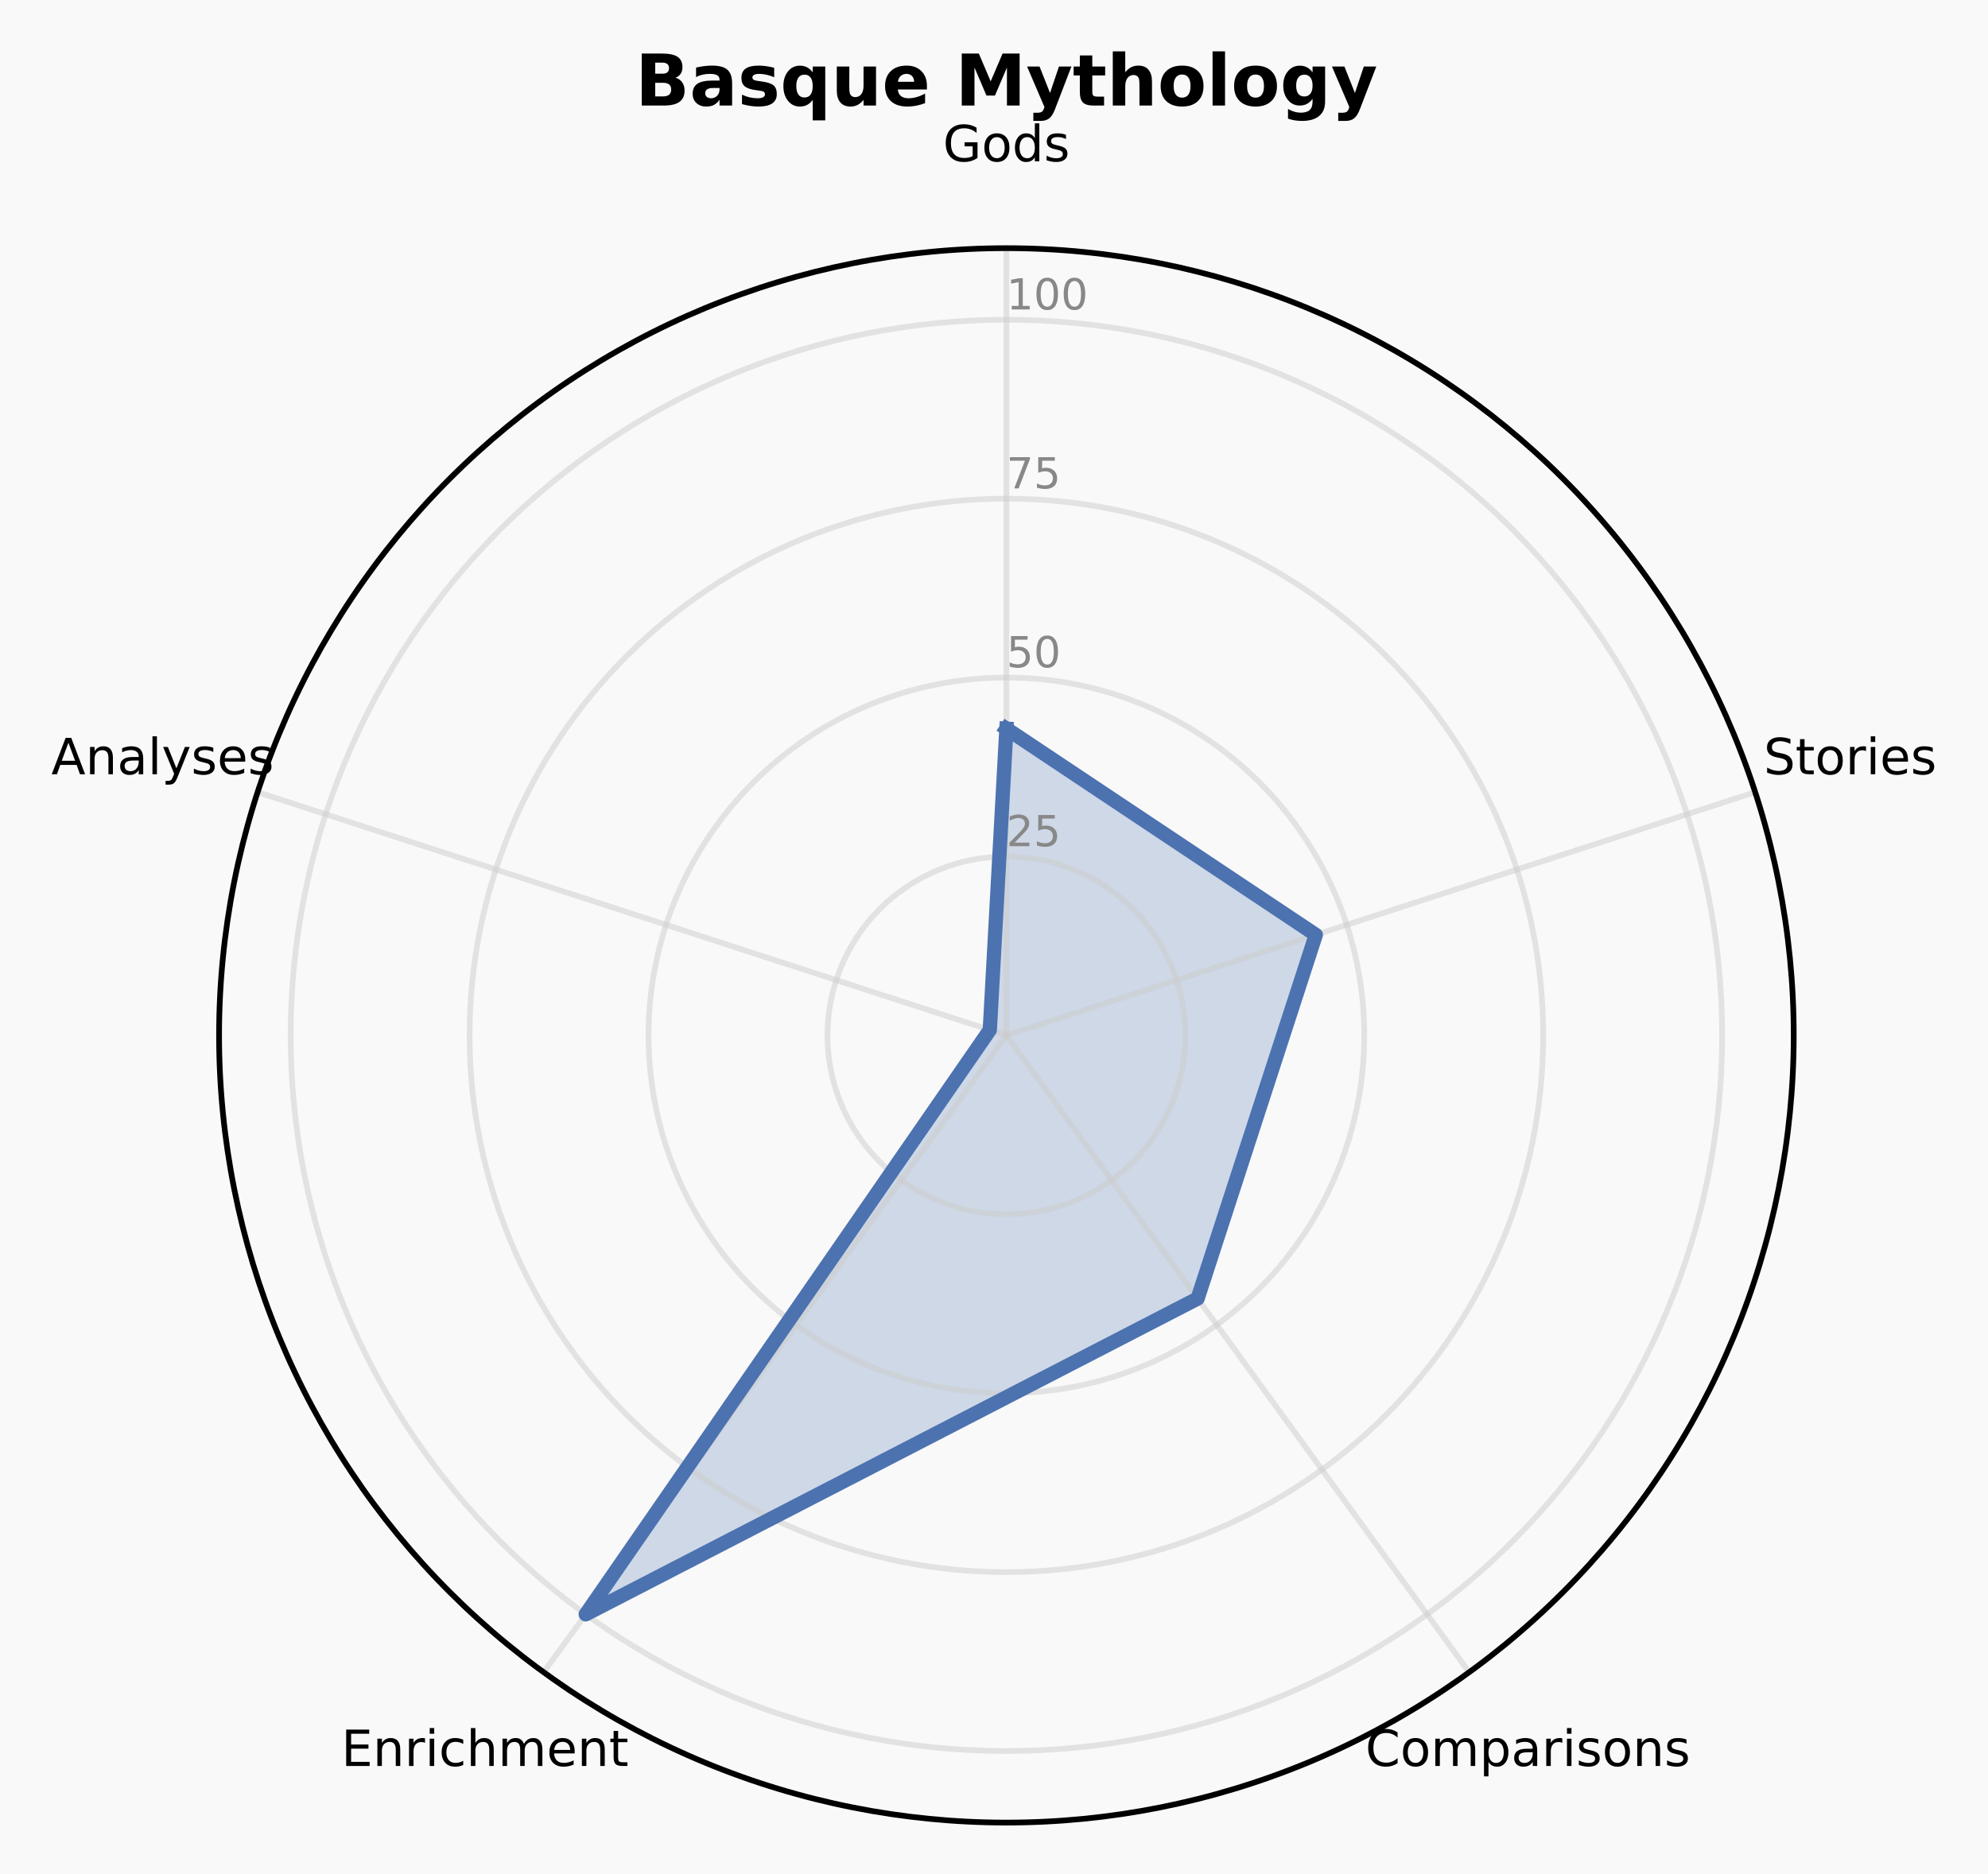
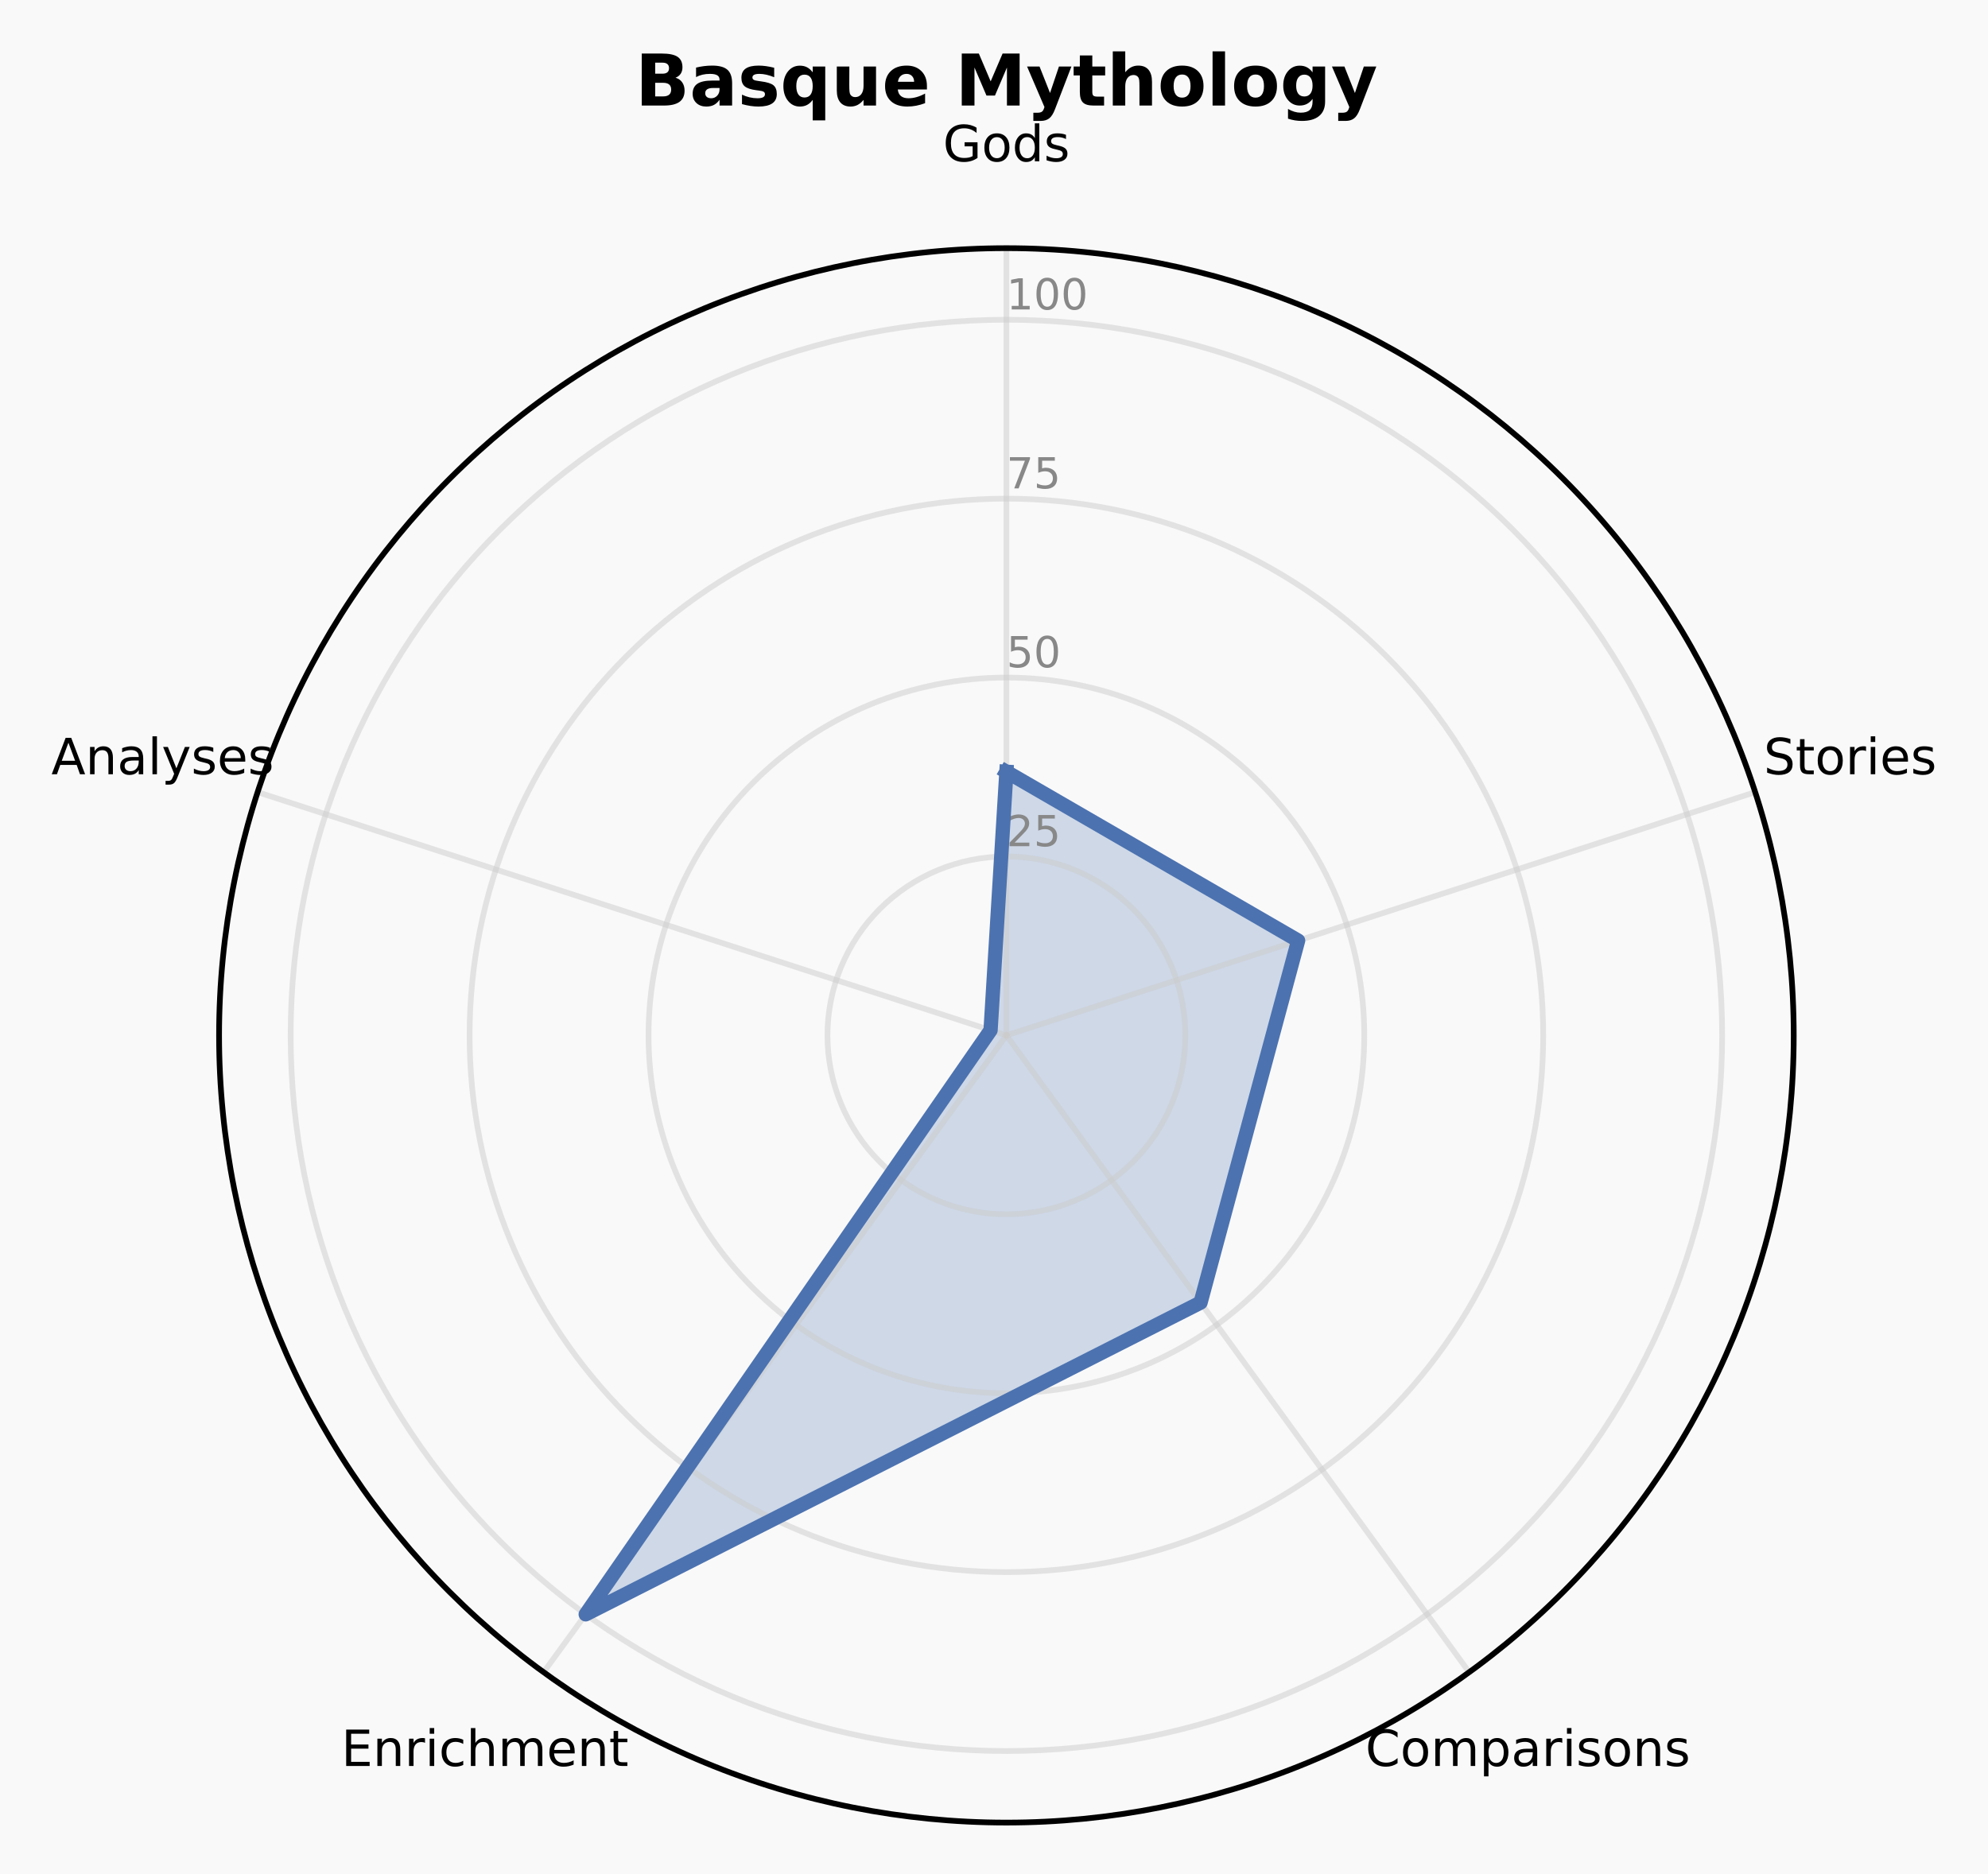
<svg xmlns="http://www.w3.org/2000/svg" xmlns:xlink="http://www.w3.org/1999/xlink" width="278.709pt" height="262.758pt" viewBox="0 0 278.709 262.758" version="1.1">
  <defs>
    <style type="text/css">*{stroke-linejoin: round; stroke-linecap: butt}</style>
  </defs>
  <g id="figure_1">
    <g id="patch_1">
      <path d="M 0 262.758  L 278.709 262.758  L 278.709 0  L 0 0  z " style="fill: #f9f9f9" />
    </g>
    <g id="axes_1">
      <g id="patch_2">
        <path d="M 251.473 145.178  C 251.473 130.683 248.618 116.329 243.071 102.938  C 237.524 89.546 229.393 77.377 219.143 67.128  C 208.894 56.878 196.725 48.748 183.334 43.201  C 169.942 37.654 155.588 34.798 141.093 34.798  C 126.598 34.798 112.244 37.654 98.853 43.201  C 85.461 48.748 73.293 56.878 63.043 67.128  C 52.794 77.377 44.663 89.546 39.116 102.938  C 33.569 116.329 30.714 130.683 30.714 145.178  C 30.714 159.673 33.569 174.027 39.116 187.418  C 44.663 200.81 52.794 212.979 63.043 223.228  C 73.293 233.478 85.461 241.609 98.853 247.155  C 112.244 252.702 126.598 255.558 141.093 255.558  C 155.588 255.558 169.942 252.702 183.334 247.155  C 196.725 241.609 208.894 233.478 219.143 223.228  C 229.393 212.979 237.524 200.81 243.071 187.418  C 248.618 174.027 251.473 159.673 251.473 145.178  M 141.093 145.178  C 141.093 145.178 141.093 145.178 141.093 145.178  C 141.093 145.178 141.093 145.178 141.093 145.178  C 141.093 145.178 141.093 145.178 141.093 145.178  C 141.093 145.178 141.093 145.178 141.093 145.178  C 141.093 145.178 141.093 145.178 141.093 145.178  C 141.093 145.178 141.093 145.178 141.093 145.178  C 141.093 145.178 141.093 145.178 141.093 145.178  C 141.093 145.178 141.093 145.178 141.093 145.178  C 141.093 145.178 141.093 145.178 141.093 145.178  C 141.093 145.178 141.093 145.178 141.093 145.178  C 141.093 145.178 141.093 145.178 141.093 145.178  C 141.093 145.178 141.093 145.178 141.093 145.178  C 141.093 145.178 141.093 145.178 141.093 145.178  C 141.093 145.178 141.093 145.178 141.093 145.178  C 141.093 145.178 141.093 145.178 141.093 145.178  C 141.093 145.178 141.093 145.178 141.093 145.178  z " style="fill: #f9f9f9" />
      </g>
      <g id="patch_3">
-         <path d="M 141.093 102.173  L 184.472 131.083  L 167.903 182.078  L 82.112 226.359  L 138.766 144.422  z " clip-path="url(#pd65424faa4)" style="fill: #4c72b0; opacity: 0.25; stroke: #4c72b0; stroke-linejoin: miter" />
+         <path d="M 141.093 108.209  L 181.993 131.889  L 168.315 182.646  L 82.112 226.359  L 138.874 144.457  z " clip-path="url(#p6bf57fd249)" style="fill: #4c72b0; opacity: 0.25; stroke: #4c72b0; stroke-linejoin: miter" />
      </g>
      <g id="matplotlib.axis_1">
        <g id="xtick_1">
          <g id="line2d_1">
-             <path d="M 141.093 145.178  L 141.093 34.798  " clip-path="url(#pd65424faa4)" style="fill: none; stroke: #cccccc; stroke-opacity: 0.5; stroke-width: 0.8; stroke-linecap: square" />
+             <path d="M 141.093 145.178  L 141.093 34.798  " clip-path="url(#p6bf57fd249)" style="fill: none; stroke: #cccccc; stroke-opacity: 0.5; stroke-width: 0.8; stroke-linecap: square" />
          </g>
          <g id="text_1">
            <g transform="translate(132.1945 22.61707) scale(0.07 -0.07)">
              <defs>
                <path id="DejaVuSans-2a" d="M 3809 666  L 3809 1919  L 2778 1919  L 2778 2438  L 4434 2438  L 4434 434  Q 4069 175 3628 42  Q 3188 -91 2688 -91  Q 1594 -91 976 548  Q 359 1188 359 2328  Q 359 3472 976 4111  Q 1594 4750 2688 4750  Q 3144 4750 3555 4637  Q 3966 4525 4313 4306  L 4313 3634  Q 3963 3931 3569 4081  Q 3175 4231 2741 4231  Q 1884 4231 1454 3753  Q 1025 3275 1025 2328  Q 1025 1384 1454 906  Q 1884 428 2741 428  Q 3075 428 3337 486  Q 3600 544 3809 666  z " transform="scale(0.015625)" />
                <path id="DejaVuSans-52" d="M 1959 3097  Q 1497 3097 1228 2736  Q 959 2375 959 1747  Q 959 1119 1226 758  Q 1494 397 1959 397  Q 2419 397 2687 759  Q 2956 1122 2956 1747  Q 2956 2369 2687 2733  Q 2419 3097 1959 3097  z M 1959 3584  Q 2709 3584 3137 3096  Q 3566 2609 3566 1747  Q 3566 888 3137 398  Q 2709 -91 1959 -91  Q 1206 -91 779 398  Q 353 888 353 1747  Q 353 2609 779 3096  Q 1206 3584 1959 3584  z " transform="scale(0.015625)" />
                <path id="DejaVuSans-47" d="M 2906 2969  L 2906 4863  L 3481 4863  L 3481 0  L 2906 0  L 2906 525  Q 2725 213 2448 61  Q 2172 -91 1784 -91  Q 1150 -91 751 415  Q 353 922 353 1747  Q 353 2572 751 3078  Q 1150 3584 1784 3584  Q 2172 3584 2448 3432  Q 2725 3281 2906 2969  z M 947 1747  Q 947 1113 1208 752  Q 1469 391 1925 391  Q 2381 391 2643 752  Q 2906 1113 2906 1747  Q 2906 2381 2643 2742  Q 2381 3103 1925 3103  Q 1469 3103 1208 2742  Q 947 2381 947 1747  z " transform="scale(0.015625)" />
                <path id="DejaVuSans-56" d="M 2834 3397  L 2834 2853  Q 2591 2978 2328 3040  Q 2066 3103 1784 3103  Q 1356 3103 1142 2972  Q 928 2841 928 2578  Q 928 2378 1081 2264  Q 1234 2150 1697 2047  L 1894 2003  Q 2506 1872 2764 1633  Q 3022 1394 3022 966  Q 3022 478 2636 193  Q 2250 -91 1575 -91  Q 1294 -91 989 -36  Q 684 19 347 128  L 347 722  Q 666 556 975 473  Q 1284 391 1588 391  Q 1994 391 2212 530  Q 2431 669 2431 922  Q 2431 1156 2273 1281  Q 2116 1406 1581 1522  L 1381 1569  Q 847 1681 609 1914  Q 372 2147 372 2553  Q 372 3047 722 3315  Q 1072 3584 1716 3584  Q 2034 3584 2315 3537  Q 2597 3491 2834 3397  z " transform="scale(0.015625)" />
              </defs>
              <use xlink:href="#DejaVuSans-2a" />
              <use xlink:href="#DejaVuSans-52" transform="translate(77.48438 0)" />
              <use xlink:href="#DejaVuSans-47" transform="translate(138.6719 0)" />
              <use xlink:href="#DejaVuSans-56" transform="translate(202.1562 0)" />
            </g>
          </g>
        </g>
        <g id="xtick_2">
          <g id="line2d_2">
-             <path d="M 141.093 145.178  L 246.07 111.069  " clip-path="url(#pd65424faa4)" style="fill: none; stroke: #cccccc; stroke-opacity: 0.5; stroke-width: 0.8; stroke-linecap: square" />
+             <path d="M 141.093 145.178  L 246.07 111.069  " clip-path="url(#p6bf57fd249)" style="fill: none; stroke: #cccccc; stroke-opacity: 0.5; stroke-width: 0.8; stroke-linecap: square" />
          </g>
          <g id="text_2">
            <g transform="translate(247.2616 108.5613) scale(0.07 -0.07)">
              <defs>
                <path id="DejaVuSans-36" d="M 3425 4513  L 3425 3897  Q 3066 4069 2747 4153  Q 2428 4238 2131 4238  Q 1616 4238 1336 4038  Q 1056 3838 1056 3469  Q 1056 3159 1242 3001  Q 1428 2844 1947 2747  L 2328 2669  Q 3034 2534 3370 2195  Q 3706 1856 3706 1288  Q 3706 609 3251 259  Q 2797 -91 1919 -91  Q 1588 -91 1214 -16  Q 841 59 441 206  L 441 856  Q 825 641 1194 531  Q 1563 422 1919 422  Q 2459 422 2753 634  Q 3047 847 3047 1241  Q 3047 1584 2836 1778  Q 2625 1972 2144 2069  L 1759 2144  Q 1053 2284 737 2584  Q 422 2884 422 3419  Q 422 4038 858 4394  Q 1294 4750 2059 4750  Q 2388 4750 2728 4690  Q 3069 4631 3425 4513  z " transform="scale(0.015625)" />
                <path id="DejaVuSans-57" d="M 1172 4494  L 1172 3500  L 2356 3500  L 2356 3053  L 1172 3053  L 1172 1153  Q 1172 725 1289 603  Q 1406 481 1766 481  L 2356 481  L 2356 0  L 1766 0  Q 1100 0 847 248  Q 594 497 594 1153  L 594 3053  L 172 3053  L 172 3500  L 594 3500  L 594 4494  L 1172 4494  z " transform="scale(0.015625)" />
                <path id="DejaVuSans-55" d="M 2631 2963  Q 2534 3019 2420 3045  Q 2306 3072 2169 3072  Q 1681 3072 1420 2755  Q 1159 2438 1159 1844  L 1159 0  L 581 0  L 581 3500  L 1159 3500  L 1159 2956  Q 1341 3275 1631 3429  Q 1922 3584 2338 3584  Q 2397 3584 2469 3576  Q 2541 3569 2628 3553  L 2631 2963  z " transform="scale(0.015625)" />
                <path id="DejaVuSans-4c" d="M 603 3500  L 1178 3500  L 1178 0  L 603 0  L 603 3500  z M 603 4863  L 1178 4863  L 1178 4134  L 603 4134  L 603 4863  z " transform="scale(0.015625)" />
                <path id="DejaVuSans-48" d="M 3597 1894  L 3597 1613  L 953 1613  Q 991 1019 1311 708  Q 1631 397 2203 397  Q 2534 397 2845 478  Q 3156 559 3463 722  L 3463 178  Q 3153 47 2828 -22  Q 2503 -91 2169 -91  Q 1331 -91 842 396  Q 353 884 353 1716  Q 353 2575 817 3079  Q 1281 3584 2069 3584  Q 2775 3584 3186 3129  Q 3597 2675 3597 1894  z M 3022 2063  Q 3016 2534 2758 2815  Q 2500 3097 2075 3097  Q 1594 3097 1305 2825  Q 1016 2553 972 2059  L 3022 2063  z " transform="scale(0.015625)" />
              </defs>
              <use xlink:href="#DejaVuSans-36" />
              <use xlink:href="#DejaVuSans-57" transform="translate(63.48438 0)" />
              <use xlink:href="#DejaVuSans-52" transform="translate(102.6875 0)" />
              <use xlink:href="#DejaVuSans-55" transform="translate(163.875 0)" />
              <use xlink:href="#DejaVuSans-4c" transform="translate(204.9844 0)" />
              <use xlink:href="#DejaVuSans-48" transform="translate(232.7656 0)" />
              <use xlink:href="#DejaVuSans-56" transform="translate(294.2969 0)" />
            </g>
          </g>
        </g>
        <g id="xtick_3">
          <g id="line2d_3">
-             <path d="M 141.093 145.178  L 205.973 234.477  " clip-path="url(#pd65424faa4)" style="fill: none; stroke: #cccccc; stroke-opacity: 0.5; stroke-width: 0.8; stroke-linecap: square" />
+             <path d="M 141.093 145.178  L 205.973 234.477  " clip-path="url(#p6bf57fd249)" style="fill: none; stroke: #cccccc; stroke-opacity: 0.5; stroke-width: 0.8; stroke-linecap: square" />
          </g>
          <g id="text_3">
            <g transform="translate(191.4228 247.6219) scale(0.07 -0.07)">
              <defs>
                <path id="DejaVuSans-26" d="M 4122 4306  L 4122 3641  Q 3803 3938 3442 4084  Q 3081 4231 2675 4231  Q 1875 4231 1450 3742  Q 1025 3253 1025 2328  Q 1025 1406 1450 917  Q 1875 428 2675 428  Q 3081 428 3442 575  Q 3803 722 4122 1019  L 4122 359  Q 3791 134 3420 21  Q 3050 -91 2638 -91  Q 1578 -91 968 557  Q 359 1206 359 2328  Q 359 3453 968 4101  Q 1578 4750 2638 4750  Q 3056 4750 3426 4639  Q 3797 4528 4122 4306  z " transform="scale(0.015625)" />
                <path id="DejaVuSans-50" d="M 3328 2828  Q 3544 3216 3844 3400  Q 4144 3584 4550 3584  Q 5097 3584 5394 3201  Q 5691 2819 5691 2113  L 5691 0  L 5113 0  L 5113 2094  Q 5113 2597 4934 2840  Q 4756 3084 4391 3084  Q 3944 3084 3684 2787  Q 3425 2491 3425 1978  L 3425 0  L 2847 0  L 2847 2094  Q 2847 2600 2669 2842  Q 2491 3084 2119 3084  Q 1678 3084 1418 2786  Q 1159 2488 1159 1978  L 1159 0  L 581 0  L 581 3500  L 1159 3500  L 1159 2956  Q 1356 3278 1631 3431  Q 1906 3584 2284 3584  Q 2666 3584 2933 3390  Q 3200 3197 3328 2828  z " transform="scale(0.015625)" />
                <path id="DejaVuSans-53" d="M 1159 525  L 1159 -1331  L 581 -1331  L 581 3500  L 1159 3500  L 1159 2969  Q 1341 3281 1617 3432  Q 1894 3584 2278 3584  Q 2916 3584 3314 3078  Q 3713 2572 3713 1747  Q 3713 922 3314 415  Q 2916 -91 2278 -91  Q 1894 -91 1617 61  Q 1341 213 1159 525  z M 3116 1747  Q 3116 2381 2855 2742  Q 2594 3103 2138 3103  Q 1681 3103 1420 2742  Q 1159 2381 1159 1747  Q 1159 1113 1420 752  Q 1681 391 2138 391  Q 2594 391 2855 752  Q 3116 1113 3116 1747  z " transform="scale(0.015625)" />
                <path id="DejaVuSans-44" d="M 2194 1759  Q 1497 1759 1228 1600  Q 959 1441 959 1056  Q 959 750 1161 570  Q 1363 391 1709 391  Q 2188 391 2477 730  Q 2766 1069 2766 1631  L 2766 1759  L 2194 1759  z M 3341 1997  L 3341 0  L 2766 0  L 2766 531  Q 2569 213 2275 61  Q 1981 -91 1556 -91  Q 1019 -91 701 211  Q 384 513 384 1019  Q 384 1609 779 1909  Q 1175 2209 1959 2209  L 2766 2209  L 2766 2266  Q 2766 2663 2505 2880  Q 2244 3097 1772 3097  Q 1472 3097 1187 3025  Q 903 2953 641 2809  L 641 3341  Q 956 3463 1253 3523  Q 1550 3584 1831 3584  Q 2591 3584 2966 3190  Q 3341 2797 3341 1997  z " transform="scale(0.015625)" />
                <path id="DejaVuSans-51" d="M 3513 2113  L 3513 0  L 2938 0  L 2938 2094  Q 2938 2591 2744 2837  Q 2550 3084 2163 3084  Q 1697 3084 1428 2787  Q 1159 2491 1159 1978  L 1159 0  L 581 0  L 581 3500  L 1159 3500  L 1159 2956  Q 1366 3272 1645 3428  Q 1925 3584 2291 3584  Q 2894 3584 3203 3211  Q 3513 2838 3513 2113  z " transform="scale(0.015625)" />
              </defs>
              <use xlink:href="#DejaVuSans-26" />
              <use xlink:href="#DejaVuSans-52" transform="translate(69.82812 0)" />
              <use xlink:href="#DejaVuSans-50" transform="translate(131.0156 0)" />
              <use xlink:href="#DejaVuSans-53" transform="translate(228.4219 0)" />
              <use xlink:href="#DejaVuSans-44" transform="translate(291.9062 0)" />
              <use xlink:href="#DejaVuSans-55" transform="translate(353.1875 0)" />
              <use xlink:href="#DejaVuSans-4c" transform="translate(394.2969 0)" />
              <use xlink:href="#DejaVuSans-56" transform="translate(422.0781 0)" />
              <use xlink:href="#DejaVuSans-52" transform="translate(474.1719 0)" />
              <use xlink:href="#DejaVuSans-51" transform="translate(535.3594 0)" />
              <use xlink:href="#DejaVuSans-56" transform="translate(598.7344 0)" />
            </g>
          </g>
        </g>
        <g id="xtick_4">
          <g id="line2d_4">
-             <path d="M 141.093 145.178  L 76.214 234.477  " clip-path="url(#pd65424faa4)" style="fill: none; stroke: #cccccc; stroke-opacity: 0.5; stroke-width: 0.8; stroke-linecap: square" />
+             <path d="M 141.093 145.178  L 76.214 234.477  " clip-path="url(#p6bf57fd249)" style="fill: none; stroke: #cccccc; stroke-opacity: 0.5; stroke-width: 0.8; stroke-linecap: square" />
          </g>
          <g id="text_4">
            <g transform="translate(47.8483 247.6219) scale(0.07 -0.07)">
              <defs>
                <path id="DejaVuSans-28" d="M 628 4666  L 3578 4666  L 3578 4134  L 1259 4134  L 1259 2753  L 3481 2753  L 3481 2222  L 1259 2222  L 1259 531  L 3634 531  L 3634 0  L 628 0  L 628 4666  z " transform="scale(0.015625)" />
                <path id="DejaVuSans-46" d="M 3122 3366  L 3122 2828  Q 2878 2963 2633 3030  Q 2388 3097 2138 3097  Q 1578 3097 1268 2742  Q 959 2388 959 1747  Q 959 1106 1268 751  Q 1578 397 2138 397  Q 2388 397 2633 464  Q 2878 531 3122 666  L 3122 134  Q 2881 22 2623 -34  Q 2366 -91 2075 -91  Q 1284 -91 818 406  Q 353 903 353 1747  Q 353 2603 823 3093  Q 1294 3584 2113 3584  Q 2378 3584 2631 3529  Q 2884 3475 3122 3366  z " transform="scale(0.015625)" />
                <path id="DejaVuSans-4b" d="M 3513 2113  L 3513 0  L 2938 0  L 2938 2094  Q 2938 2591 2744 2837  Q 2550 3084 2163 3084  Q 1697 3084 1428 2787  Q 1159 2491 1159 1978  L 1159 0  L 581 0  L 581 4863  L 1159 4863  L 1159 2956  Q 1366 3272 1645 3428  Q 1925 3584 2291 3584  Q 2894 3584 3203 3211  Q 3513 2838 3513 2113  z " transform="scale(0.015625)" />
              </defs>
              <use xlink:href="#DejaVuSans-28" />
              <use xlink:href="#DejaVuSans-51" transform="translate(63.1875 0)" />
              <use xlink:href="#DejaVuSans-55" transform="translate(126.5625 0)" />
              <use xlink:href="#DejaVuSans-4c" transform="translate(167.6719 0)" />
              <use xlink:href="#DejaVuSans-46" transform="translate(195.4531 0)" />
              <use xlink:href="#DejaVuSans-4b" transform="translate(250.4375 0)" />
              <use xlink:href="#DejaVuSans-50" transform="translate(313.8125 0)" />
              <use xlink:href="#DejaVuSans-48" transform="translate(411.2188 0)" />
              <use xlink:href="#DejaVuSans-51" transform="translate(472.75 0)" />
              <use xlink:href="#DejaVuSans-57" transform="translate(536.125 0)" />
            </g>
          </g>
        </g>
        <g id="xtick_5">
          <g id="line2d_5">
-             <path d="M 141.093 145.178  L 36.116 111.069  " clip-path="url(#pd65424faa4)" style="fill: none; stroke: #cccccc; stroke-opacity: 0.5; stroke-width: 0.8; stroke-linecap: square" />
+             <path d="M 141.093 145.178  L 36.116 111.069  " clip-path="url(#p6bf57fd249)" style="fill: none; stroke: #cccccc; stroke-opacity: 0.5; stroke-width: 0.8; stroke-linecap: square" />
          </g>
          <g id="text_5">
            <g transform="translate(7.2 108.5613) scale(0.07 -0.07)">
              <defs>
                <path id="DejaVuSans-24" d="M 2188 4044  L 1331 1722  L 3047 1722  L 2188 4044  z M 1831 4666  L 2547 4666  L 4325 0  L 3669 0  L 3244 1197  L 1141 1197  L 716 0  L 50 0  L 1831 4666  z " transform="scale(0.015625)" />
                <path id="DejaVuSans-4f" d="M 603 4863  L 1178 4863  L 1178 0  L 603 0  L 603 4863  z " transform="scale(0.015625)" />
                <path id="DejaVuSans-5c" d="M 2059 -325  Q 1816 -950 1584 -1140  Q 1353 -1331 966 -1331  L 506 -1331  L 506 -850  L 844 -850  Q 1081 -850 1212 -737  Q 1344 -625 1503 -206  L 1606 56  L 191 3500  L 800 3500  L 1894 763  L 2988 3500  L 3597 3500  L 2059 -325  z " transform="scale(0.015625)" />
              </defs>
              <use xlink:href="#DejaVuSans-24" />
              <use xlink:href="#DejaVuSans-51" transform="translate(68.40625 0)" />
              <use xlink:href="#DejaVuSans-44" transform="translate(131.7812 0)" />
              <use xlink:href="#DejaVuSans-4f" transform="translate(193.0625 0)" />
              <use xlink:href="#DejaVuSans-5c" transform="translate(220.8438 0)" />
              <use xlink:href="#DejaVuSans-56" transform="translate(280.0312 0)" />
              <use xlink:href="#DejaVuSans-48" transform="translate(332.125 0)" />
              <use xlink:href="#DejaVuSans-56" transform="translate(393.6562 0)" />
            </g>
          </g>
        </g>
      </g>
      <g id="matplotlib.axis_2">
        <g id="ytick_1">
          <g id="line2d_6">
-             <path d="M 141.093 120.092  C 144.388 120.092 147.65 120.741 150.693 122.001  C 153.737 123.262 156.503 125.11 158.832 127.439  C 161.161 129.769 163.009 132.534 164.27 135.578  C 165.531 138.621 166.18 141.884 166.18 145.178  C 166.18 148.472 165.531 151.735 164.27 154.778  C 163.009 157.822 161.161 160.587 158.832 162.917  C 156.503 165.246 153.737 167.094 150.693 168.355  C 147.65 169.615 144.388 170.264 141.093 170.264  C 137.799 170.264 134.537 169.615 131.493 168.355  C 128.45 167.094 125.684 165.246 123.355 162.917  C 121.025 160.587 119.177 157.822 117.917 154.778  C 116.656 151.735 116.007 148.472 116.007 145.178  C 116.007 141.884 116.656 138.621 117.917 135.578  C 119.177 132.534 121.025 129.769 123.355 127.439  C 125.684 125.11 128.45 123.262 131.493 122.001  C 134.537 120.741 137.799 120.092 141.093 120.092  " clip-path="url(#pd65424faa4)" style="fill: none; stroke: #cccccc; stroke-opacity: 0.5; stroke-width: 0.8; stroke-linecap: square" />
+             <path d="M 141.093 120.092  C 144.388 120.092 147.65 120.741 150.693 122.001  C 153.737 123.262 156.503 125.11 158.832 127.439  C 161.161 129.769 163.009 132.534 164.27 135.578  C 165.531 138.621 166.18 141.884 166.18 145.178  C 166.18 148.472 165.531 151.735 164.27 154.778  C 163.009 157.822 161.161 160.587 158.832 162.917  C 156.503 165.246 153.737 167.094 150.693 168.355  C 147.65 169.615 144.388 170.264 141.093 170.264  C 137.799 170.264 134.537 169.615 131.493 168.355  C 128.45 167.094 125.684 165.246 123.355 162.917  C 121.025 160.587 119.177 157.822 117.917 154.778  C 116.656 151.735 116.007 148.472 116.007 145.178  C 116.007 141.884 116.656 138.621 117.917 135.578  C 119.177 132.534 121.025 129.769 123.355 127.439  C 125.684 125.11 128.45 123.262 131.493 122.001  C 134.537 120.741 137.799 120.092 141.093 120.092  " clip-path="url(#p6bf57fd249)" style="fill: none; stroke: #cccccc; stroke-opacity: 0.5; stroke-width: 0.8; stroke-linecap: square" />
          </g>
          <g id="text_6">
            <g style="fill: #888888" transform="translate(141.0933 118.6504) scale(0.06 -0.06)">
              <defs>
                <path id="DejaVuSans-15" d="M 1228 531  L 3431 531  L 3431 0  L 469 0  L 469 531  Q 828 903 1448 1529  Q 2069 2156 2228 2338  Q 2531 2678 2651 2914  Q 2772 3150 2772 3378  Q 2772 3750 2511 3984  Q 2250 4219 1831 4219  Q 1534 4219 1204 4116  Q 875 4013 500 3803  L 500 4441  Q 881 4594 1212 4672  Q 1544 4750 1819 4750  Q 2544 4750 2975 4387  Q 3406 4025 3406 3419  Q 3406 3131 3298 2873  Q 3191 2616 2906 2266  Q 2828 2175 2409 1742  Q 1991 1309 1228 531  z " transform="scale(0.015625)" />
                <path id="DejaVuSans-18" d="M 691 4666  L 3169 4666  L 3169 4134  L 1269 4134  L 1269 2991  Q 1406 3038 1543 3061  Q 1681 3084 1819 3084  Q 2600 3084 3056 2656  Q 3513 2228 3513 1497  Q 3513 744 3044 326  Q 2575 -91 1722 -91  Q 1428 -91 1123 -41  Q 819 9 494 109  L 494 744  Q 775 591 1075 516  Q 1375 441 1709 441  Q 2250 441 2565 725  Q 2881 1009 2881 1497  Q 2881 1984 2565 2268  Q 2250 2553 1709 2553  Q 1456 2553 1204 2497  Q 953 2441 691 2322  L 691 4666  z " transform="scale(0.015625)" />
              </defs>
              <use xlink:href="#DejaVuSans-15" />
              <use xlink:href="#DejaVuSans-18" transform="translate(63.625 0)" />
            </g>
          </g>
        </g>
        <g id="ytick_2">
          <g id="line2d_7">
-             <path d="M 141.093 95.005  C 147.682 95.005 154.206 96.303 160.293 98.825  C 166.381 101.346 171.912 105.042 176.571 109.701  C 181.229 114.36 184.925 119.891 187.447 125.978  C 189.968 132.065 191.266 138.589 191.266 145.178  C 191.266 151.767 189.968 158.291 187.447 164.378  C 184.925 170.465 181.229 175.997 176.571 180.655  C 171.912 185.314 166.381 189.01 160.293 191.531  C 154.206 194.053 147.682 195.351 141.093 195.351  C 134.505 195.351 127.98 194.053 121.893 191.531  C 115.806 189.01 110.275 185.314 105.616 180.655  C 100.957 175.997 97.261 170.465 94.74 164.378  C 92.219 158.291 90.921 151.767 90.921 145.178  C 90.921 138.589 92.219 132.065 94.74 125.978  C 97.261 119.891 100.957 114.36 105.616 109.701  C 110.275 105.042 115.806 101.346 121.893 98.825  C 127.98 96.303 134.505 95.005 141.093 95.005  " clip-path="url(#pd65424faa4)" style="fill: none; stroke: #cccccc; stroke-opacity: 0.5; stroke-width: 0.8; stroke-linecap: square" />
+             <path d="M 141.093 95.005  C 147.682 95.005 154.206 96.303 160.293 98.825  C 166.381 101.346 171.912 105.042 176.571 109.701  C 181.229 114.36 184.925 119.891 187.447 125.978  C 189.968 132.065 191.266 138.589 191.266 145.178  C 191.266 151.767 189.968 158.291 187.447 164.378  C 184.925 170.465 181.229 175.997 176.571 180.655  C 171.912 185.314 166.381 189.01 160.293 191.531  C 154.206 194.053 147.682 195.351 141.093 195.351  C 134.505 195.351 127.98 194.053 121.893 191.531  C 115.806 189.01 110.275 185.314 105.616 180.655  C 100.957 175.997 97.261 170.465 94.74 164.378  C 92.219 158.291 90.921 151.767 90.921 145.178  C 90.921 138.589 92.219 132.065 94.74 125.978  C 97.261 119.891 100.957 114.36 105.616 109.701  C 110.275 105.042 115.806 101.346 121.893 98.825  C 127.98 96.303 134.505 95.005 141.093 95.005  " clip-path="url(#p6bf57fd249)" style="fill: none; stroke: #cccccc; stroke-opacity: 0.5; stroke-width: 0.8; stroke-linecap: square" />
          </g>
          <g id="text_7">
            <g style="fill: #888888" transform="translate(141.0933 93.56408) scale(0.06 -0.06)">
              <defs>
                <path id="DejaVuSans-13" d="M 2034 4250  Q 1547 4250 1301 3770  Q 1056 3291 1056 2328  Q 1056 1369 1301 889  Q 1547 409 2034 409  Q 2525 409 2770 889  Q 3016 1369 3016 2328  Q 3016 3291 2770 3770  Q 2525 4250 2034 4250  z M 2034 4750  Q 2819 4750 3233 4129  Q 3647 3509 3647 2328  Q 3647 1150 3233 529  Q 2819 -91 2034 -91  Q 1250 -91 836 529  Q 422 1150 422 2328  Q 422 3509 836 4129  Q 1250 4750 2034 4750  z " transform="scale(0.015625)" />
              </defs>
              <use xlink:href="#DejaVuSans-18" />
              <use xlink:href="#DejaVuSans-13" transform="translate(63.625 0)" />
            </g>
          </g>
        </g>
        <g id="ytick_3">
          <g id="line2d_8">
-             <path d="M 141.093 69.919  C 150.976 69.919 160.763 71.866 169.894 75.648  C 179.024 79.43 187.321 84.974 194.309 91.962  C 201.298 98.95 206.841 107.247 210.623 116.378  C 214.405 125.508 216.352 135.295 216.352 145.178  C 216.352 155.061 214.405 164.848 210.623 173.978  C 206.841 183.109 201.298 191.406 194.309 198.394  C 187.321 205.382 179.024 210.926 169.894 214.708  C 160.763 218.49 150.976 220.437 141.093 220.437  C 131.21 220.437 121.424 218.49 112.293 214.708  C 103.162 210.926 94.866 205.382 87.877 198.394  C 80.889 191.406 75.345 183.109 71.563 173.978  C 67.781 164.848 65.834 155.061 65.834 145.178  C 65.834 135.295 67.781 125.508 71.563 116.378  C 75.345 107.247 80.889 98.95 87.877 91.962  C 94.866 84.974 103.162 79.43 112.293 75.648  C 121.424 71.866 131.21 69.919 141.093 69.919  " clip-path="url(#pd65424faa4)" style="fill: none; stroke: #cccccc; stroke-opacity: 0.5; stroke-width: 0.8; stroke-linecap: square" />
+             <path d="M 141.093 69.919  C 150.976 69.919 160.763 71.866 169.894 75.648  C 179.024 79.43 187.321 84.974 194.309 91.962  C 201.298 98.95 206.841 107.247 210.623 116.378  C 214.405 125.508 216.352 135.295 216.352 145.178  C 216.352 155.061 214.405 164.848 210.623 173.978  C 206.841 183.109 201.298 191.406 194.309 198.394  C 187.321 205.382 179.024 210.926 169.894 214.708  C 160.763 218.49 150.976 220.437 141.093 220.437  C 131.21 220.437 121.424 218.49 112.293 214.708  C 103.162 210.926 94.866 205.382 87.877 198.394  C 80.889 191.406 75.345 183.109 71.563 173.978  C 67.781 164.848 65.834 155.061 65.834 145.178  C 65.834 135.295 67.781 125.508 71.563 116.378  C 75.345 107.247 80.889 98.95 87.877 91.962  C 94.866 84.974 103.162 79.43 112.293 75.648  C 121.424 71.866 131.21 69.919 141.093 69.919  " clip-path="url(#p6bf57fd249)" style="fill: none; stroke: #cccccc; stroke-opacity: 0.5; stroke-width: 0.8; stroke-linecap: square" />
          </g>
          <g id="text_8">
            <g style="fill: #888888" transform="translate(141.0933 68.47781) scale(0.06 -0.06)">
              <defs>
                <path id="DejaVuSans-1a" d="M 525 4666  L 3525 4666  L 3525 4397  L 1831 0  L 1172 0  L 2766 4134  L 525 4134  L 525 4666  z " transform="scale(0.015625)" />
              </defs>
              <use xlink:href="#DejaVuSans-1a" />
              <use xlink:href="#DejaVuSans-18" transform="translate(63.625 0)" />
            </g>
          </g>
        </g>
        <g id="ytick_4">
          <g id="line2d_9">
-             <path d="M 141.093 44.833  C 154.27 44.833 167.32 47.429 179.494 52.471  C 191.668 57.514 202.73 64.906 212.048 74.223  C 221.366 83.541 228.757 94.603 233.8 106.778  C 238.843 118.952 241.438 132.001 241.438 145.178  C 241.438 158.355 238.843 171.404 233.8 183.578  C 228.757 195.753 221.366 206.815 212.048 216.133  C 202.73 225.45 191.668 232.842 179.494 237.885  C 167.32 242.927 154.27 245.523 141.093 245.523  C 127.916 245.523 114.867 242.927 102.693 237.885  C 90.519 232.842 79.456 225.45 70.139 216.133  C 60.821 206.815 53.429 195.753 48.387 183.578  C 43.344 171.404 40.748 158.355 40.748 145.178  C 40.748 132.001 43.344 118.952 48.387 106.778  C 53.429 94.603 60.821 83.541 70.139 74.223  C 79.456 64.906 90.519 57.514 102.693 52.471  C 114.867 47.429 127.916 44.833 141.093 44.833  " clip-path="url(#pd65424faa4)" style="fill: none; stroke: #cccccc; stroke-opacity: 0.5; stroke-width: 0.8; stroke-linecap: square" />
+             <path d="M 141.093 44.833  C 154.27 44.833 167.32 47.429 179.494 52.471  C 191.668 57.514 202.73 64.906 212.048 74.223  C 221.366 83.541 228.757 94.603 233.8 106.778  C 238.843 118.952 241.438 132.001 241.438 145.178  C 241.438 158.355 238.843 171.404 233.8 183.578  C 228.757 195.753 221.366 206.815 212.048 216.133  C 202.73 225.45 191.668 232.842 179.494 237.885  C 167.32 242.927 154.27 245.523 141.093 245.523  C 127.916 245.523 114.867 242.927 102.693 237.885  C 90.519 232.842 79.456 225.45 70.139 216.133  C 60.821 206.815 53.429 195.753 48.387 183.578  C 43.344 171.404 40.748 158.355 40.748 145.178  C 40.748 132.001 43.344 118.952 48.387 106.778  C 53.429 94.603 60.821 83.541 70.139 74.223  C 79.456 64.906 90.519 57.514 102.693 52.471  C 114.867 47.429 127.916 44.833 141.093 44.833  " clip-path="url(#p6bf57fd249)" style="fill: none; stroke: #cccccc; stroke-opacity: 0.5; stroke-width: 0.8; stroke-linecap: square" />
          </g>
          <g id="text_9">
            <g style="fill: #888888" transform="translate(141.0933 43.39154) scale(0.06 -0.06)">
              <defs>
                <path id="DejaVuSans-14" d="M 794 531  L 1825 531  L 1825 4091  L 703 3866  L 703 4441  L 1819 4666  L 2450 4666  L 2450 531  L 3481 531  L 3481 0  L 794 0  L 794 531  z " transform="scale(0.015625)" />
              </defs>
              <use xlink:href="#DejaVuSans-14" />
              <use xlink:href="#DejaVuSans-13" transform="translate(63.625 0)" />
              <use xlink:href="#DejaVuSans-13" transform="translate(127.25 0)" />
            </g>
          </g>
        </g>
      </g>
      <g id="line2d_10">
-         <path d="M 141.093 102.173  L 184.472 131.083  L 167.903 182.078  L 82.112 226.359  L 138.766 144.422  L 141.093 102.173  " clip-path="url(#pd65424faa4)" style="fill: none; stroke: #4c72b0; stroke-width: 2; stroke-linecap: square" />
+         <path d="M 141.093 108.209  L 181.993 131.889  L 168.315 182.646  L 82.112 226.359  L 138.874 144.457  L 141.093 108.209  " clip-path="url(#p6bf57fd249)" style="fill: none; stroke: #4c72b0; stroke-width: 2; stroke-linecap: square" />
      </g>
      <g id="patch_4">
        <path d="M 141.093 34.798  C 126.598 34.798 112.244 37.654 98.853 43.201  C 85.461 48.748 73.293 56.878 63.043 67.128  C 52.794 77.377 44.663 89.546 39.116 102.938  C 33.569 116.329 30.714 130.683 30.714 145.178  C 30.714 159.673 33.569 174.027 39.116 187.418  C 44.663 200.81 52.794 212.979 63.043 223.228  C 73.293 233.478 85.461 241.609 98.853 247.155  C 112.244 252.702 126.598 255.558 141.093 255.558  C 155.588 255.558 169.942 252.702 183.334 247.155  C 196.725 241.609 208.894 233.478 219.143 223.228  C 229.393 212.979 237.524 200.81 243.071 187.418  C 248.618 174.027 251.473 159.673 251.473 145.178  C 251.473 130.683 248.618 116.329 243.071 102.938  C 237.524 89.546 229.393 77.377 219.143 67.128  C 208.894 56.878 196.725 48.748 183.334 43.201  C 169.942 37.654 155.588 34.798 141.093 34.798  " style="fill: none; stroke: #000000; stroke-width: 0.8; stroke-linejoin: miter; stroke-linecap: square" />
      </g>
      <g id="text_10">
        <g transform="translate(89.05499 14.79844) scale(0.1 -0.1)">
          <defs>
            <path id="DejaVuSans-Bold-25" d="M 2456 2859  Q 2741 2859 2887 2984  Q 3034 3109 3034 3353  Q 3034 3594 2887 3720  Q 2741 3847 2456 3847  L 1791 3847  L 1791 2859  L 2456 2859  z M 2497 819  Q 2859 819 3042 972  Q 3225 1125 3225 1434  Q 3225 1738 3044 1889  Q 2863 2041 2497 2041  L 1791 2041  L 1791 819  L 2497 819  z M 3616 2497  Q 4003 2384 4215 2081  Q 4428 1778 4428 1338  Q 4428 663 3972 331  Q 3516 0 2584 0  L 588 0  L 588 4666  L 2394 4666  Q 3366 4666 3802 4372  Q 4238 4078 4238 3431  Q 4238 3091 4078 2852  Q 3919 2613 3616 2497  z " transform="scale(0.015625)" />
            <path id="DejaVuSans-Bold-44" d="M 2106 1575  Q 1756 1575 1579 1456  Q 1403 1338 1403 1106  Q 1403 894 1545 773  Q 1688 653 1941 653  Q 2256 653 2472 879  Q 2688 1106 2688 1447  L 2688 1575  L 2106 1575  z M 3816 1997  L 3816 0  L 2688 0  L 2688 519  Q 2463 200 2181 54  Q 1900 -91 1497 -91  Q 953 -91 614 226  Q 275 544 275 1050  Q 275 1666 698 1953  Q 1122 2241 2028 2241  L 2688 2241  L 2688 2328  Q 2688 2594 2478 2717  Q 2269 2841 1825 2841  Q 1466 2841 1156 2769  Q 847 2697 581 2553  L 581 3406  Q 941 3494 1303 3539  Q 1666 3584 2028 3584  Q 2975 3584 3395 3211  Q 3816 2838 3816 1997  z " transform="scale(0.015625)" />
            <path id="DejaVuSans-Bold-56" d="M 3272 3391  L 3272 2541  Q 2913 2691 2578 2766  Q 2244 2841 1947 2841  Q 1628 2841 1473 2761  Q 1319 2681 1319 2516  Q 1319 2381 1436 2309  Q 1553 2238 1856 2203  L 2053 2175  Q 2913 2066 3209 1816  Q 3506 1566 3506 1031  Q 3506 472 3093 190  Q 2681 -91 1863 -91  Q 1516 -91 1145 -36  Q 775 19 384 128  L 384 978  Q 719 816 1070 734  Q 1422 653 1784 653  Q 2113 653 2278 743  Q 2444 834 2444 1013  Q 2444 1163 2330 1236  Q 2216 1309 1875 1350  L 1678 1375  Q 931 1469 631 1722  Q 331 1975 331 2491  Q 331 3047 712 3315  Q 1094 3584 1881 3584  Q 2191 3584 2531 3537  Q 2872 3491 3272 3391  z " transform="scale(0.015625)" />
            <path id="DejaVuSans-Bold-54" d="M 2181 2772  Q 1825 2772 1636 2509  Q 1447 2247 1447 1747  Q 1447 1247 1636 984  Q 1825 722 2181 722  Q 2541 722 2730 984  Q 2919 1247 2919 1747  Q 2919 2247 2730 2509  Q 2541 2772 2181 2772  z M 2919 506  Q 2688 197 2409 53  Q 2131 -91 1766 -91  Q 1119 -91 703 423  Q 288 938 288 1747  Q 288 2556 703 3067  Q 1119 3578 1766 3578  Q 2131 3578 2409 3434  Q 2688 3291 2919 2981  L 2919 3500  L 4044 3500  L 4044 -1331  L 2919 -1331  L 2919 506  z " transform="scale(0.015625)" />
            <path id="DejaVuSans-Bold-58" d="M 500 1363  L 500 3500  L 1625 3500  L 1625 3150  Q 1625 2866 1622 2436  Q 1619 2006 1619 1863  Q 1619 1441 1641 1255  Q 1663 1069 1716 984  Q 1784 875 1895 815  Q 2006 756 2150 756  Q 2500 756 2700 1025  Q 2900 1294 2900 1772  L 2900 3500  L 4019 3500  L 4019 0  L 2900 0  L 2900 506  Q 2647 200 2364 54  Q 2081 -91 1741 -91  Q 1134 -91 817 281  Q 500 653 500 1363  z " transform="scale(0.015625)" />
            <path id="DejaVuSans-Bold-48" d="M 4031 1759  L 4031 1441  L 1416 1441  Q 1456 1047 1700 850  Q 1944 653 2381 653  Q 2734 653 3104 758  Q 3475 863 3866 1075  L 3866 213  Q 3469 63 3072 -14  Q 2675 -91 2278 -91  Q 1328 -91 801 392  Q 275 875 275 1747  Q 275 2603 792 3093  Q 1309 3584 2216 3584  Q 3041 3584 3536 3087  Q 4031 2591 4031 1759  z M 2881 2131  Q 2881 2450 2695 2645  Q 2509 2841 2209 2841  Q 1884 2841 1681 2658  Q 1478 2475 1428 2131  L 2881 2131  z " transform="scale(0.015625)" />
            <path id="DejaVuSans-Bold-3" transform="scale(0.015625)" />
            <path id="DejaVuSans-Bold-30" d="M 588 4666  L 2119 4666  L 3181 2169  L 4250 4666  L 5778 4666  L 5778 0  L 4641 0  L 4641 3413  L 3566 897  L 2803 897  L 1728 3413  L 1728 0  L 588 0  L 588 4666  z " transform="scale(0.015625)" />
            <path id="DejaVuSans-Bold-5c" d="M 78 3500  L 1197 3500  L 2138 1125  L 2938 3500  L 4056 3500  L 2584 -331  Q 2363 -916 2067 -1148  Q 1772 -1381 1288 -1381  L 641 -1381  L 641 -647  L 991 -647  Q 1275 -647 1404 -556  Q 1534 -466 1606 -231  L 1638 -134  L 78 3500  z " transform="scale(0.015625)" />
            <path id="DejaVuSans-Bold-57" d="M 1759 4494  L 1759 3500  L 2913 3500  L 2913 2700  L 1759 2700  L 1759 1216  Q 1759 972 1856 886  Q 1953 800 2241 800  L 2816 800  L 2816 0  L 1856 0  Q 1194 0 917 276  Q 641 553 641 1216  L 641 2700  L 84 2700  L 84 3500  L 641 3500  L 641 4494  L 1759 4494  z " transform="scale(0.015625)" />
            <path id="DejaVuSans-Bold-4b" d="M 4056 2131  L 4056 0  L 2931 0  L 2931 347  L 2931 1625  Q 2931 2084 2911 2256  Q 2891 2428 2841 2509  Q 2775 2619 2662 2680  Q 2550 2741 2406 2741  Q 2056 2741 1856 2470  Q 1656 2200 1656 1722  L 1656 0  L 538 0  L 538 4863  L 1656 4863  L 1656 2988  Q 1909 3294 2193 3439  Q 2478 3584 2822 3584  Q 3428 3584 3742 3212  Q 4056 2841 4056 2131  z " transform="scale(0.015625)" />
            <path id="DejaVuSans-Bold-52" d="M 2203 2784  Q 1831 2784 1636 2517  Q 1441 2250 1441 1747  Q 1441 1244 1636 976  Q 1831 709 2203 709  Q 2569 709 2762 976  Q 2956 1244 2956 1747  Q 2956 2250 2762 2517  Q 2569 2784 2203 2784  z M 2203 3584  Q 3106 3584 3614 3096  Q 4122 2609 4122 1747  Q 4122 884 3614 396  Q 3106 -91 2203 -91  Q 1297 -91 786 396  Q 275 884 275 1747  Q 275 2609 786 3096  Q 1297 3584 2203 3584  z " transform="scale(0.015625)" />
            <path id="DejaVuSans-Bold-4f" d="M 538 4863  L 1656 4863  L 1656 0  L 538 0  L 538 4863  z " transform="scale(0.015625)" />
            <path id="DejaVuSans-Bold-4a" d="M 2919 594  Q 2688 288 2409 144  Q 2131 0 1766 0  Q 1125 0 706 504  Q 288 1009 288 1791  Q 288 2575 706 3076  Q 1125 3578 1766 3578  Q 2131 3578 2409 3434  Q 2688 3291 2919 2981  L 2919 3500  L 4044 3500  L 4044 353  Q 4044 -491 3511 -936  Q 2978 -1381 1966 -1381  Q 1638 -1381 1331 -1331  Q 1025 -1281 716 -1178  L 716 -306  Q 1009 -475 1290 -558  Q 1572 -641 1856 -641  Q 2406 -641 2662 -400  Q 2919 -159 2919 353  L 2919 594  z M 2181 2772  Q 1834 2772 1640 2515  Q 1447 2259 1447 1791  Q 1447 1309 1634 1061  Q 1822 813 2181 813  Q 2531 813 2725 1069  Q 2919 1325 2919 1791  Q 2919 2259 2725 2515  Q 2531 2772 2181 2772  z " transform="scale(0.015625)" />
          </defs>
          <use xlink:href="#DejaVuSans-Bold-25" />
          <use xlink:href="#DejaVuSans-Bold-44" transform="translate(76.21875 0)" />
          <use xlink:href="#DejaVuSans-Bold-56" transform="translate(143.7031 0)" />
          <use xlink:href="#DejaVuSans-Bold-54" transform="translate(203.2188 0)" />
          <use xlink:href="#DejaVuSans-Bold-58" transform="translate(274.7969 0)" />
          <use xlink:href="#DejaVuSans-Bold-48" transform="translate(345.9844 0)" />
          <use xlink:href="#DejaVuSans-Bold-3" transform="translate(413.8125 0)" />
          <use xlink:href="#DejaVuSans-Bold-30" transform="translate(448.625 0)" />
          <use xlink:href="#DejaVuSans-Bold-5c" transform="translate(548.1406 0)" />
          <use xlink:href="#DejaVuSans-Bold-57" transform="translate(613.3281 0)" />
          <use xlink:href="#DejaVuSans-Bold-4b" transform="translate(661.125 0)" />
          <use xlink:href="#DejaVuSans-Bold-52" transform="translate(732.3125 0)" />
          <use xlink:href="#DejaVuSans-Bold-4f" transform="translate(801.0156 0)" />
          <use xlink:href="#DejaVuSans-Bold-52" transform="translate(835.2969 0)" />
          <use xlink:href="#DejaVuSans-Bold-4a" transform="translate(904 0)" />
          <use xlink:href="#DejaVuSans-Bold-5c" transform="translate(975.5781 0)" />
        </g>
      </g>
    </g>
  </g>
  <defs>
-     <clipPath id="pd65424faa4">
+     <clipPath id="p6bf57fd249">
      <path d="M 251.473 145.178  C 251.473 130.683 248.618 116.329 243.071 102.938  C 237.524 89.546 229.393 77.377 219.143 67.128  C 208.894 56.878 196.725 48.748 183.334 43.201  C 169.942 37.654 155.588 34.798 141.093 34.798  C 126.598 34.798 112.244 37.654 98.853 43.201  C 85.461 48.748 73.293 56.878 63.043 67.128  C 52.794 77.377 44.663 89.546 39.116 102.938  C 33.569 116.329 30.714 130.683 30.714 145.178  C 30.714 159.673 33.569 174.027 39.116 187.418  C 44.663 200.81 52.794 212.979 63.043 223.228  C 73.293 233.478 85.461 241.609 98.853 247.155  C 112.244 252.702 126.598 255.558 141.093 255.558  C 155.588 255.558 169.942 252.702 183.334 247.155  C 196.725 241.609 208.894 233.478 219.143 223.228  C 229.393 212.979 237.524 200.81 243.071 187.418  C 248.618 174.027 251.473 159.673 251.473 145.178  M 141.093 145.178  C 141.093 145.178 141.093 145.178 141.093 145.178  C 141.093 145.178 141.093 145.178 141.093 145.178  C 141.093 145.178 141.093 145.178 141.093 145.178  C 141.093 145.178 141.093 145.178 141.093 145.178  C 141.093 145.178 141.093 145.178 141.093 145.178  C 141.093 145.178 141.093 145.178 141.093 145.178  C 141.093 145.178 141.093 145.178 141.093 145.178  C 141.093 145.178 141.093 145.178 141.093 145.178  C 141.093 145.178 141.093 145.178 141.093 145.178  C 141.093 145.178 141.093 145.178 141.093 145.178  C 141.093 145.178 141.093 145.178 141.093 145.178  C 141.093 145.178 141.093 145.178 141.093 145.178  C 141.093 145.178 141.093 145.178 141.093 145.178  C 141.093 145.178 141.093 145.178 141.093 145.178  C 141.093 145.178 141.093 145.178 141.093 145.178  C 141.093 145.178 141.093 145.178 141.093 145.178  z " />
    </clipPath>
  </defs>
</svg>
